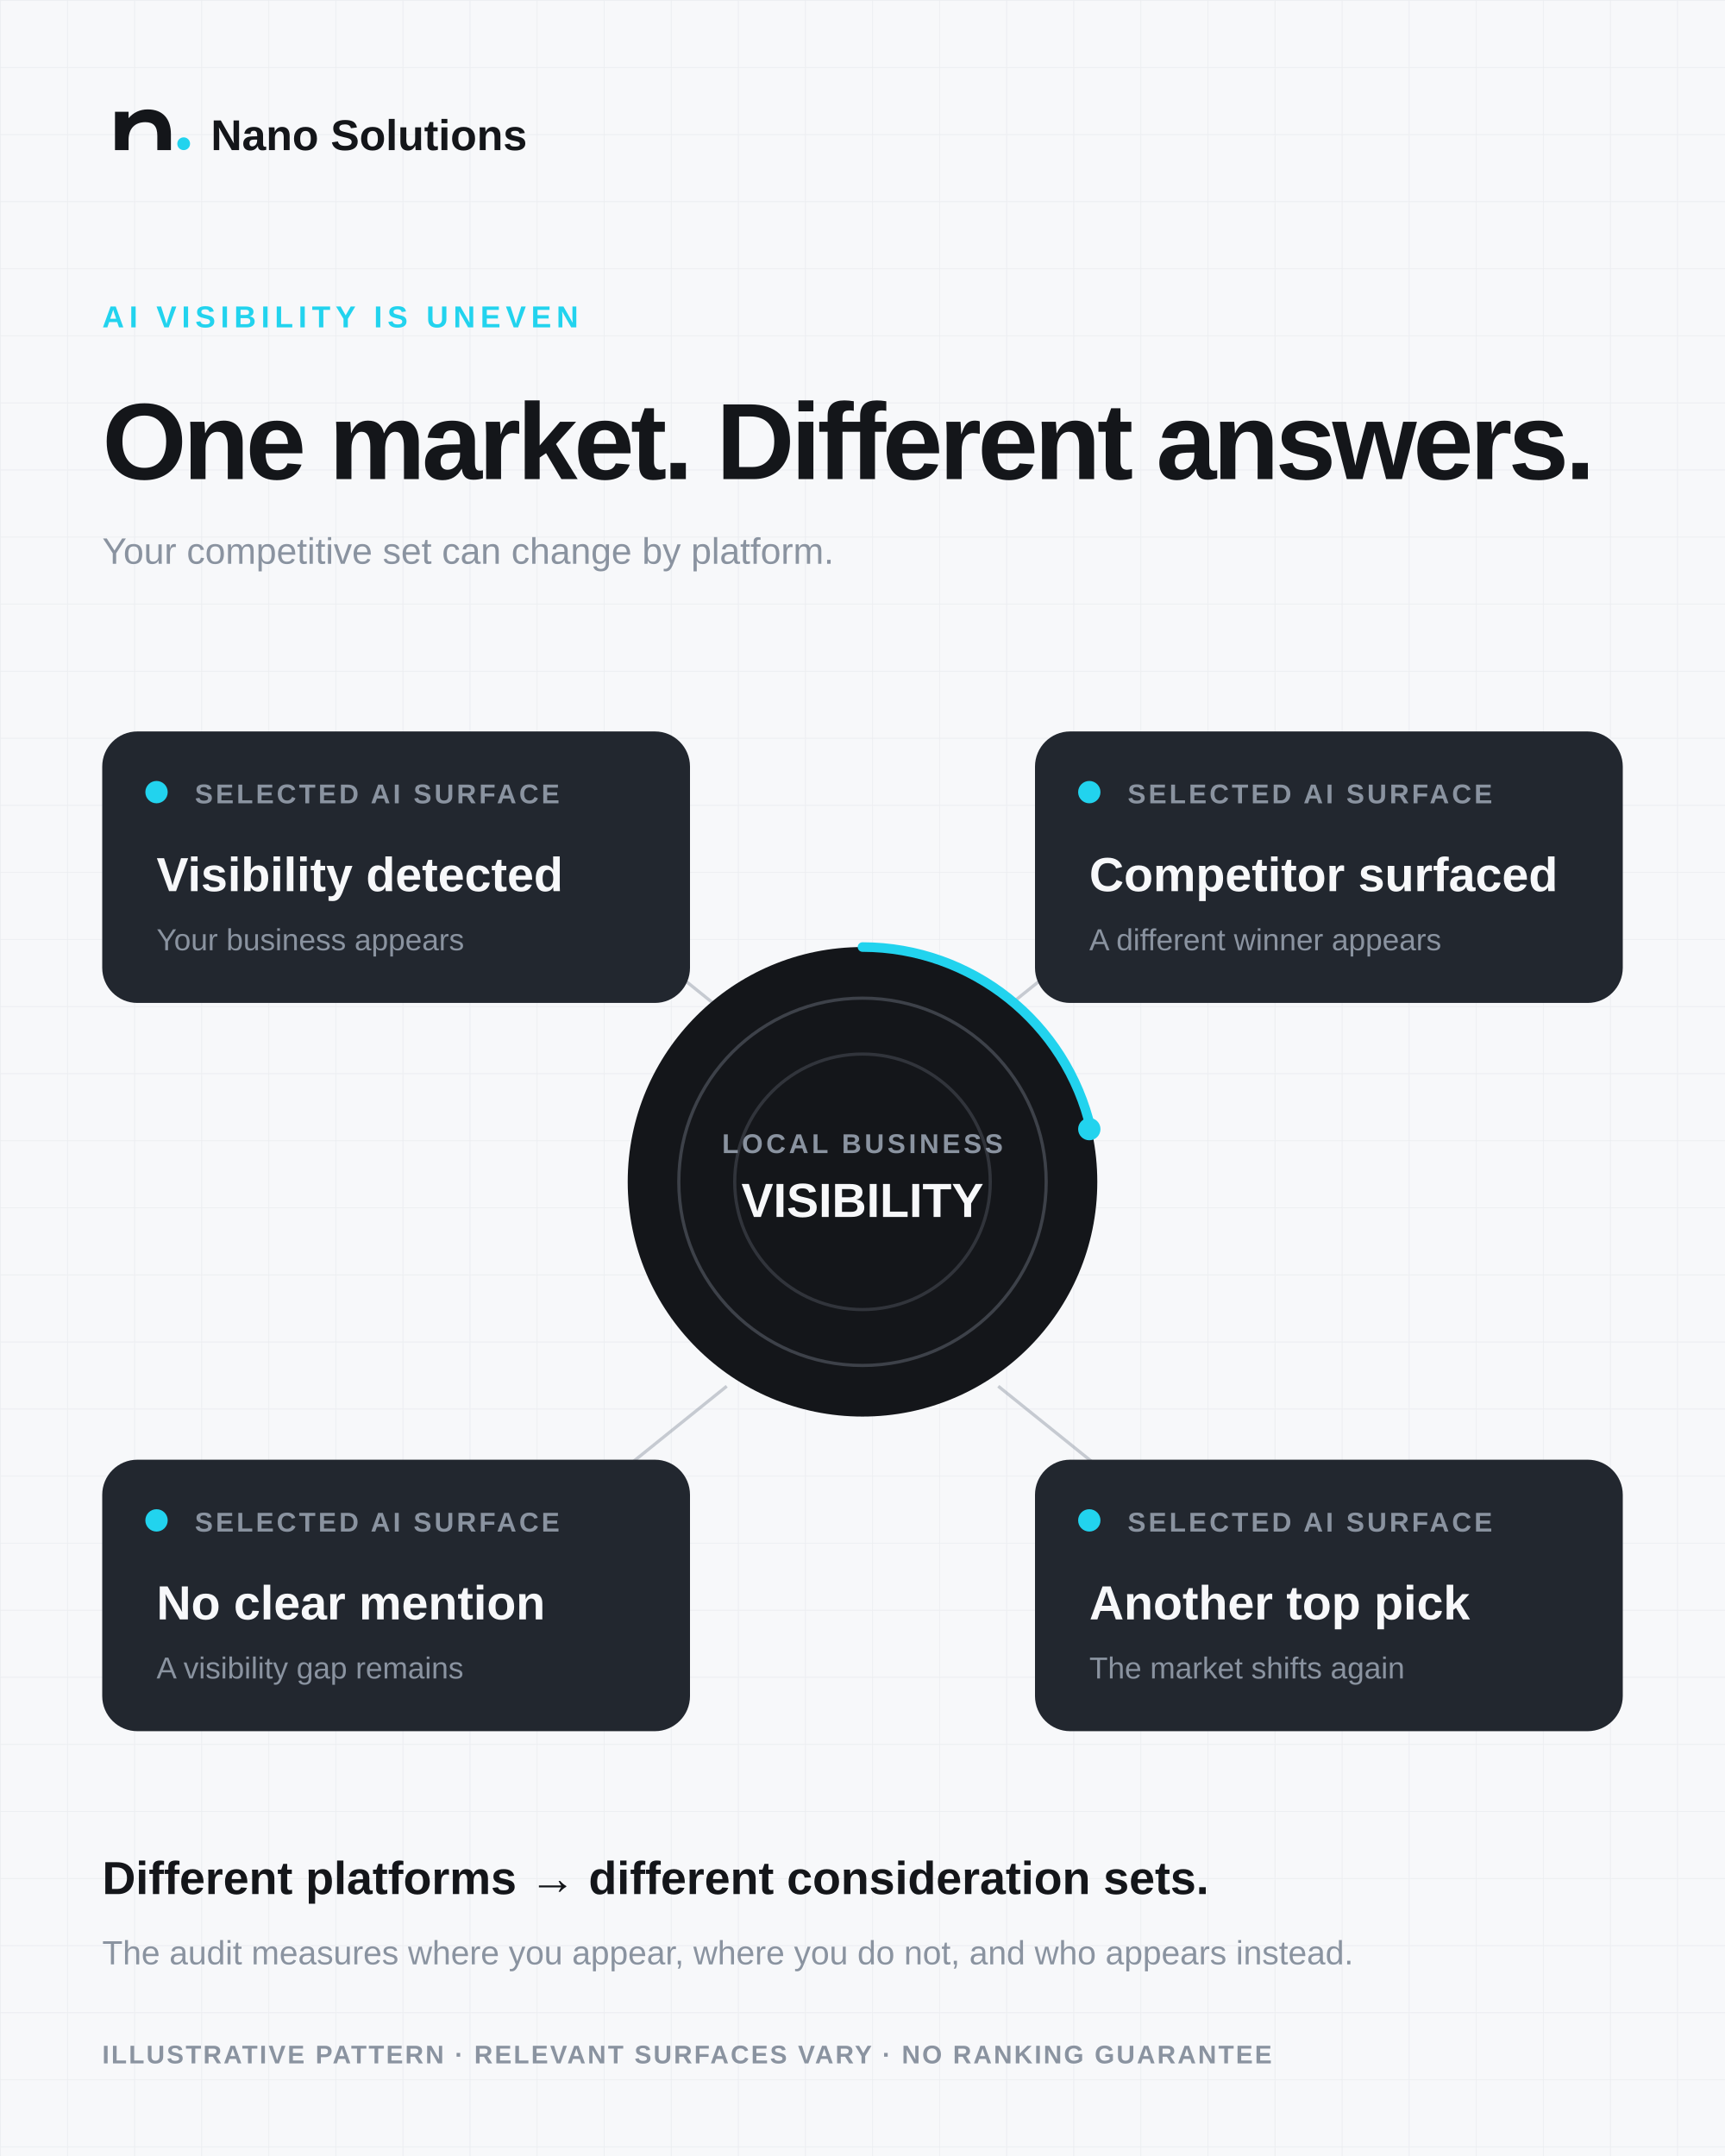
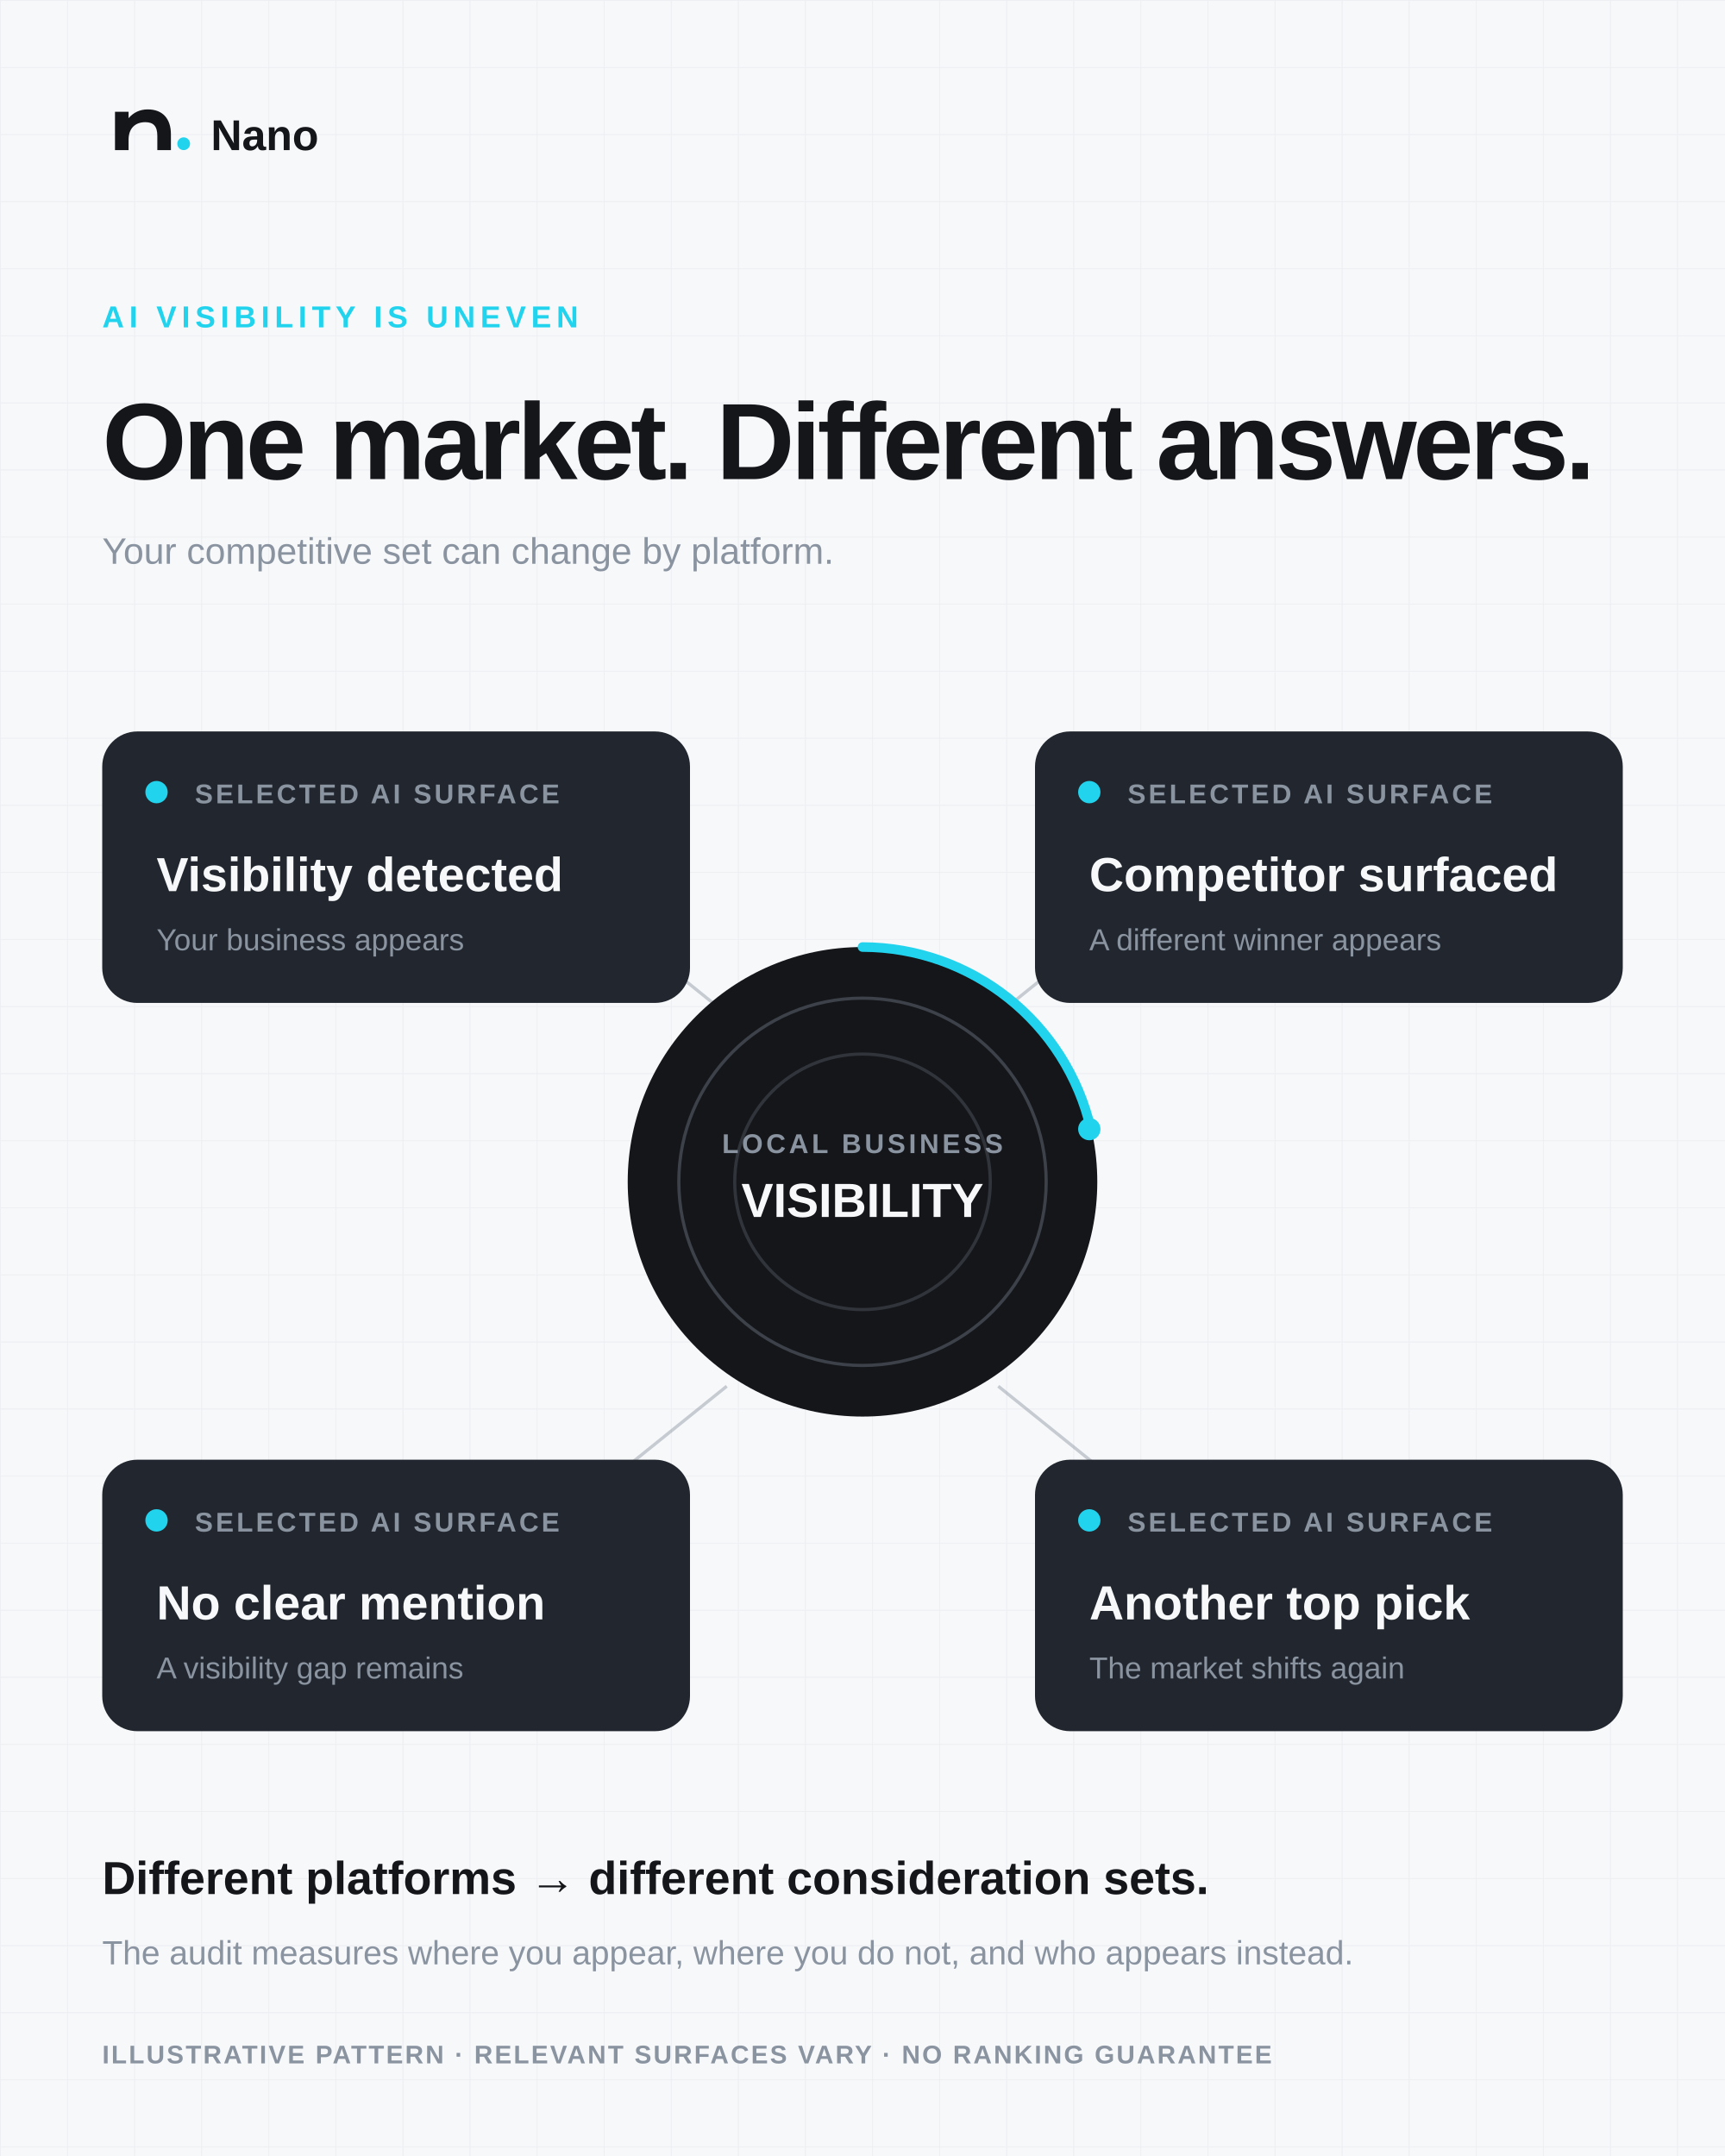
<svg xmlns="http://www.w3.org/2000/svg" width="1080" height="1350" viewBox="0 0 1080 1350" role="img" aria-labelledby="title desc">
  <defs>
    <pattern id="grid" width="42" height="42" patternUnits="userSpaceOnUse">
      <path d="M42 0H0V42" fill="none" stroke="#8A93A0" stroke-opacity=".10" stroke-width="1" />
    </pattern>
  </defs>
  <rect width="1080" height="1350" fill="#F7F8FA" />
  <rect width="1080" height="1350" fill="url(#grid)" />
  <g transform="translate(64 54) scale(.5)">
    <path fill="#14161A" d="M16 80V32h17v8c6-7 14-11 24-11 19 0 29 12 29 31v20H69V62c0-12-5-17-15-17-13 0-21 8-21 22v13H16Z" />
    <circle cx="102" cy="72" r="8" fill="#22D3EE" />
  </g>
-   <text x="132" y="94" fill="#14161A" font-family="Segoe UI, Arial, sans-serif" font-size="27" font-weight="700">Nano Solutions</text>
+   <text x="132" y="94" fill="#14161A" font-family="Segoe UI, Arial, sans-serif" font-size="27" font-weight="700">Nano</text>
  <text x="64" y="205" fill="#22D3EE" font-family="Segoe UI, Arial, sans-serif" font-size="19" font-weight="750" letter-spacing="3.2">AI VISIBILITY IS UNEVEN</text>
  <text x="64" y="300" fill="#14161A" font-family="Segoe UI, Arial, sans-serif" font-size="68" font-weight="750" letter-spacing="-2.3">One market. Different answers.</text>
  <text x="64" y="353" fill="#8A93A0" font-family="Segoe UI, Arial, sans-serif" font-size="23">Your competitive set can change by platform.</text>
  <g stroke="#8A93A0" stroke-opacity=".45" stroke-width="2" fill="none">
    <path d="M352 552 455 635M728 552 625 635M352 951 455 868M728 951 625 868" />
  </g>
  <g font-family="Segoe UI, Arial, sans-serif">
    <g transform="translate(64 458)">
      <rect width="368" height="170" rx="22" fill="#22272F" />
      <circle cx="34" cy="38" r="7" fill="#22D3EE" />
      <text x="58" y="45" fill="#8A93A0" font-size="17" font-weight="750" letter-spacing="1.7">SELECTED AI SURFACE</text>
      <text x="34" y="100" fill="#F7F8FA" font-size="30" font-weight="680">Visibility detected</text>
      <text x="34" y="137" fill="#8A93A0" font-size="19">Your business appears</text>
    </g>
    <g transform="translate(648 458)">
      <rect width="368" height="170" rx="22" fill="#22272F" />
      <circle cx="34" cy="38" r="7" fill="#22D3EE" />
      <text x="58" y="45" fill="#8A93A0" font-size="17" font-weight="750" letter-spacing="1.7">SELECTED AI SURFACE</text>
      <text x="34" y="100" fill="#F7F8FA" font-size="30" font-weight="680">Competitor surfaced</text>
      <text x="34" y="137" fill="#8A93A0" font-size="19">A different winner appears</text>
    </g>
    <g transform="translate(64 914)">
      <rect width="368" height="170" rx="22" fill="#22272F" />
      <circle cx="34" cy="38" r="7" fill="#22D3EE" />
      <text x="58" y="45" fill="#8A93A0" font-size="17" font-weight="750" letter-spacing="1.7">SELECTED AI SURFACE</text>
      <text x="34" y="100" fill="#F7F8FA" font-size="30" font-weight="680">No clear mention</text>
      <text x="34" y="137" fill="#8A93A0" font-size="19">A visibility gap remains</text>
    </g>
    <g transform="translate(648 914)">
      <rect width="368" height="170" rx="22" fill="#22272F" />
      <circle cx="34" cy="38" r="7" fill="#22D3EE" />
      <text x="58" y="45" fill="#8A93A0" font-size="17" font-weight="750" letter-spacing="1.7">SELECTED AI SURFACE</text>
      <text x="34" y="100" fill="#F7F8FA" font-size="30" font-weight="680">Another top pick</text>
      <text x="34" y="137" fill="#8A93A0" font-size="19">The market shifts again</text>
    </g>
    <g transform="translate(390 590)">
      <circle cx="150" cy="150" r="147" fill="#14161A" />
      <circle cx="150" cy="150" r="115" fill="none" stroke="#8A93A0" stroke-opacity=".35" stroke-width="2" />
      <circle cx="150" cy="150" r="80" fill="none" stroke="#8A93A0" stroke-opacity=".25" stroke-width="2" />
      <path d="M150 3a147 147 0 0 1 143 114" fill="none" stroke="#22D3EE" stroke-width="6" stroke-linecap="round" />
      <circle cx="292" cy="117" r="7" fill="#22D3EE" />
      <text x="150" y="132" text-anchor="middle" fill="#8A93A0" font-size="17" font-weight="750" letter-spacing="2">LOCAL BUSINESS</text>
      <text x="150" y="172" text-anchor="middle" fill="#F7F8FA" font-size="30" font-weight="700">VISIBILITY</text>
    </g>
  </g>
  <text x="64" y="1186" fill="#14161A" font-family="Segoe UI, Arial, sans-serif" font-size="29" font-weight="700">Different platforms → different consideration sets.</text>
  <text x="64" y="1230" fill="#8A93A0" font-family="Segoe UI, Arial, sans-serif" font-size="21">The audit measures where you appear, where you do not, and who appears instead.</text>
  <text x="64" y="1292" fill="#8A93A0" font-family="Segoe UI, Arial, sans-serif" font-size="16" font-weight="600" letter-spacing="1.2">ILLUSTRATIVE PATTERN · RELEVANT SURFACES VARY · NO RANKING GUARANTEE</text>
</svg>
